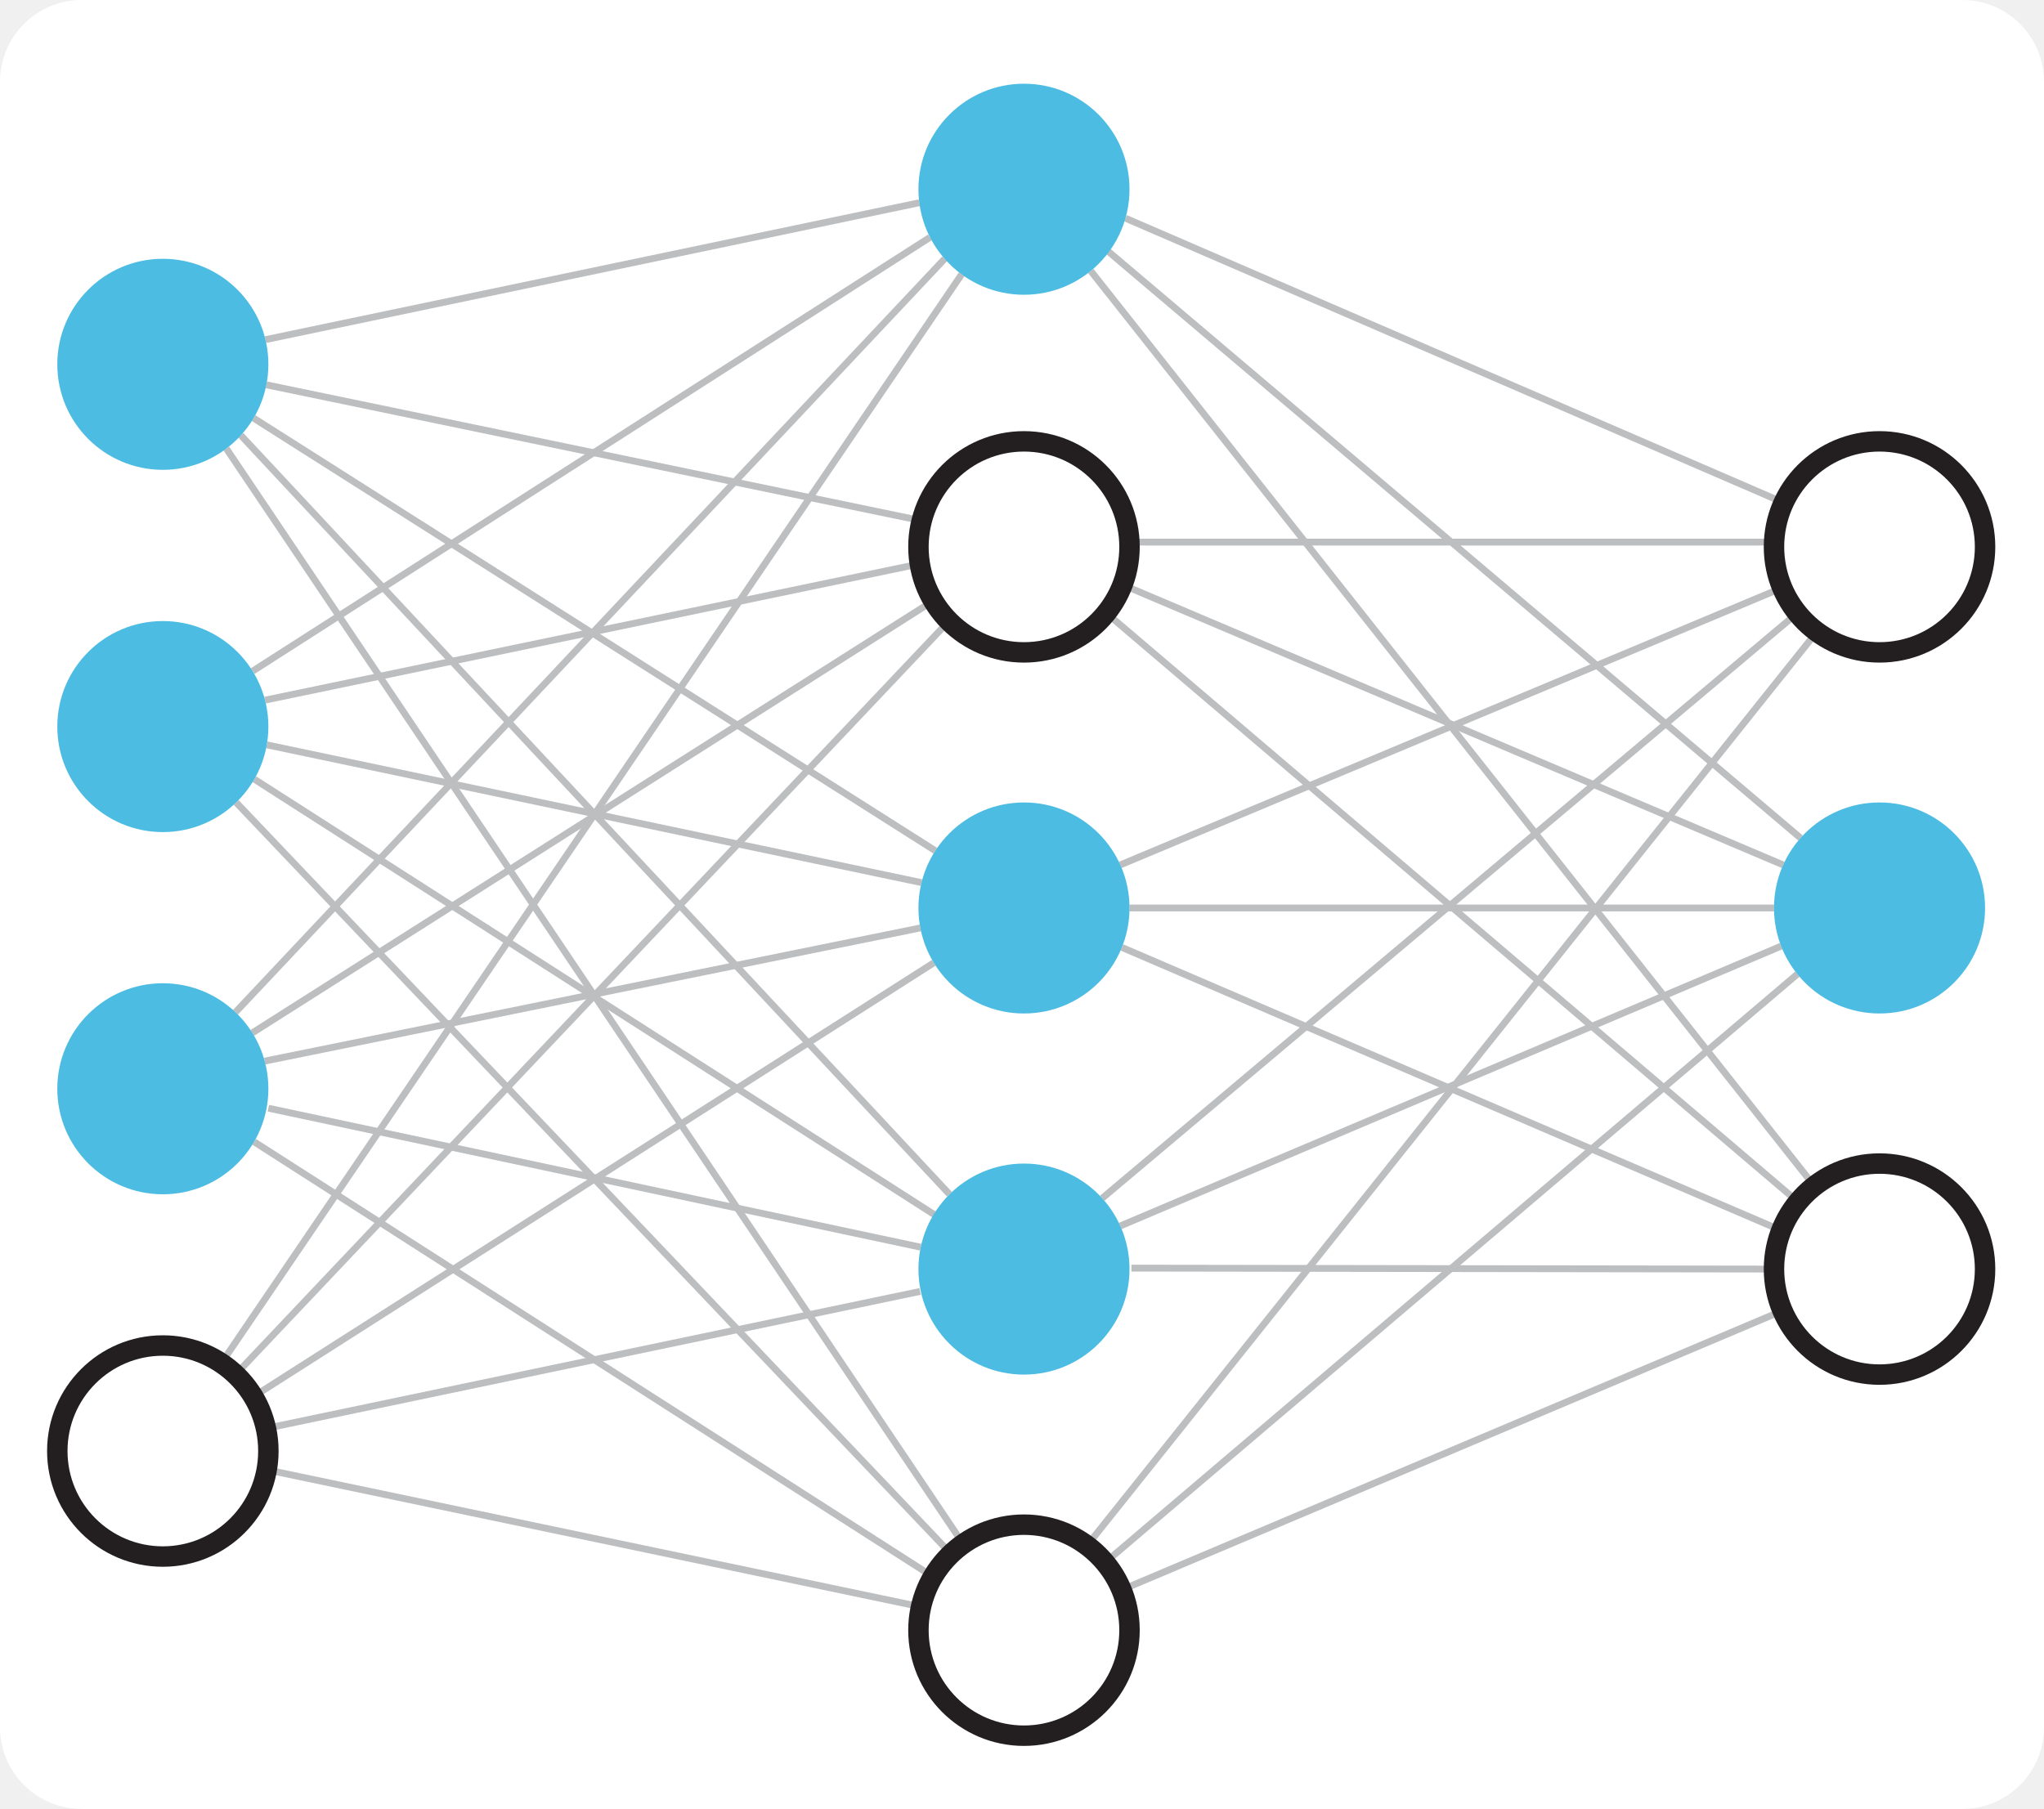
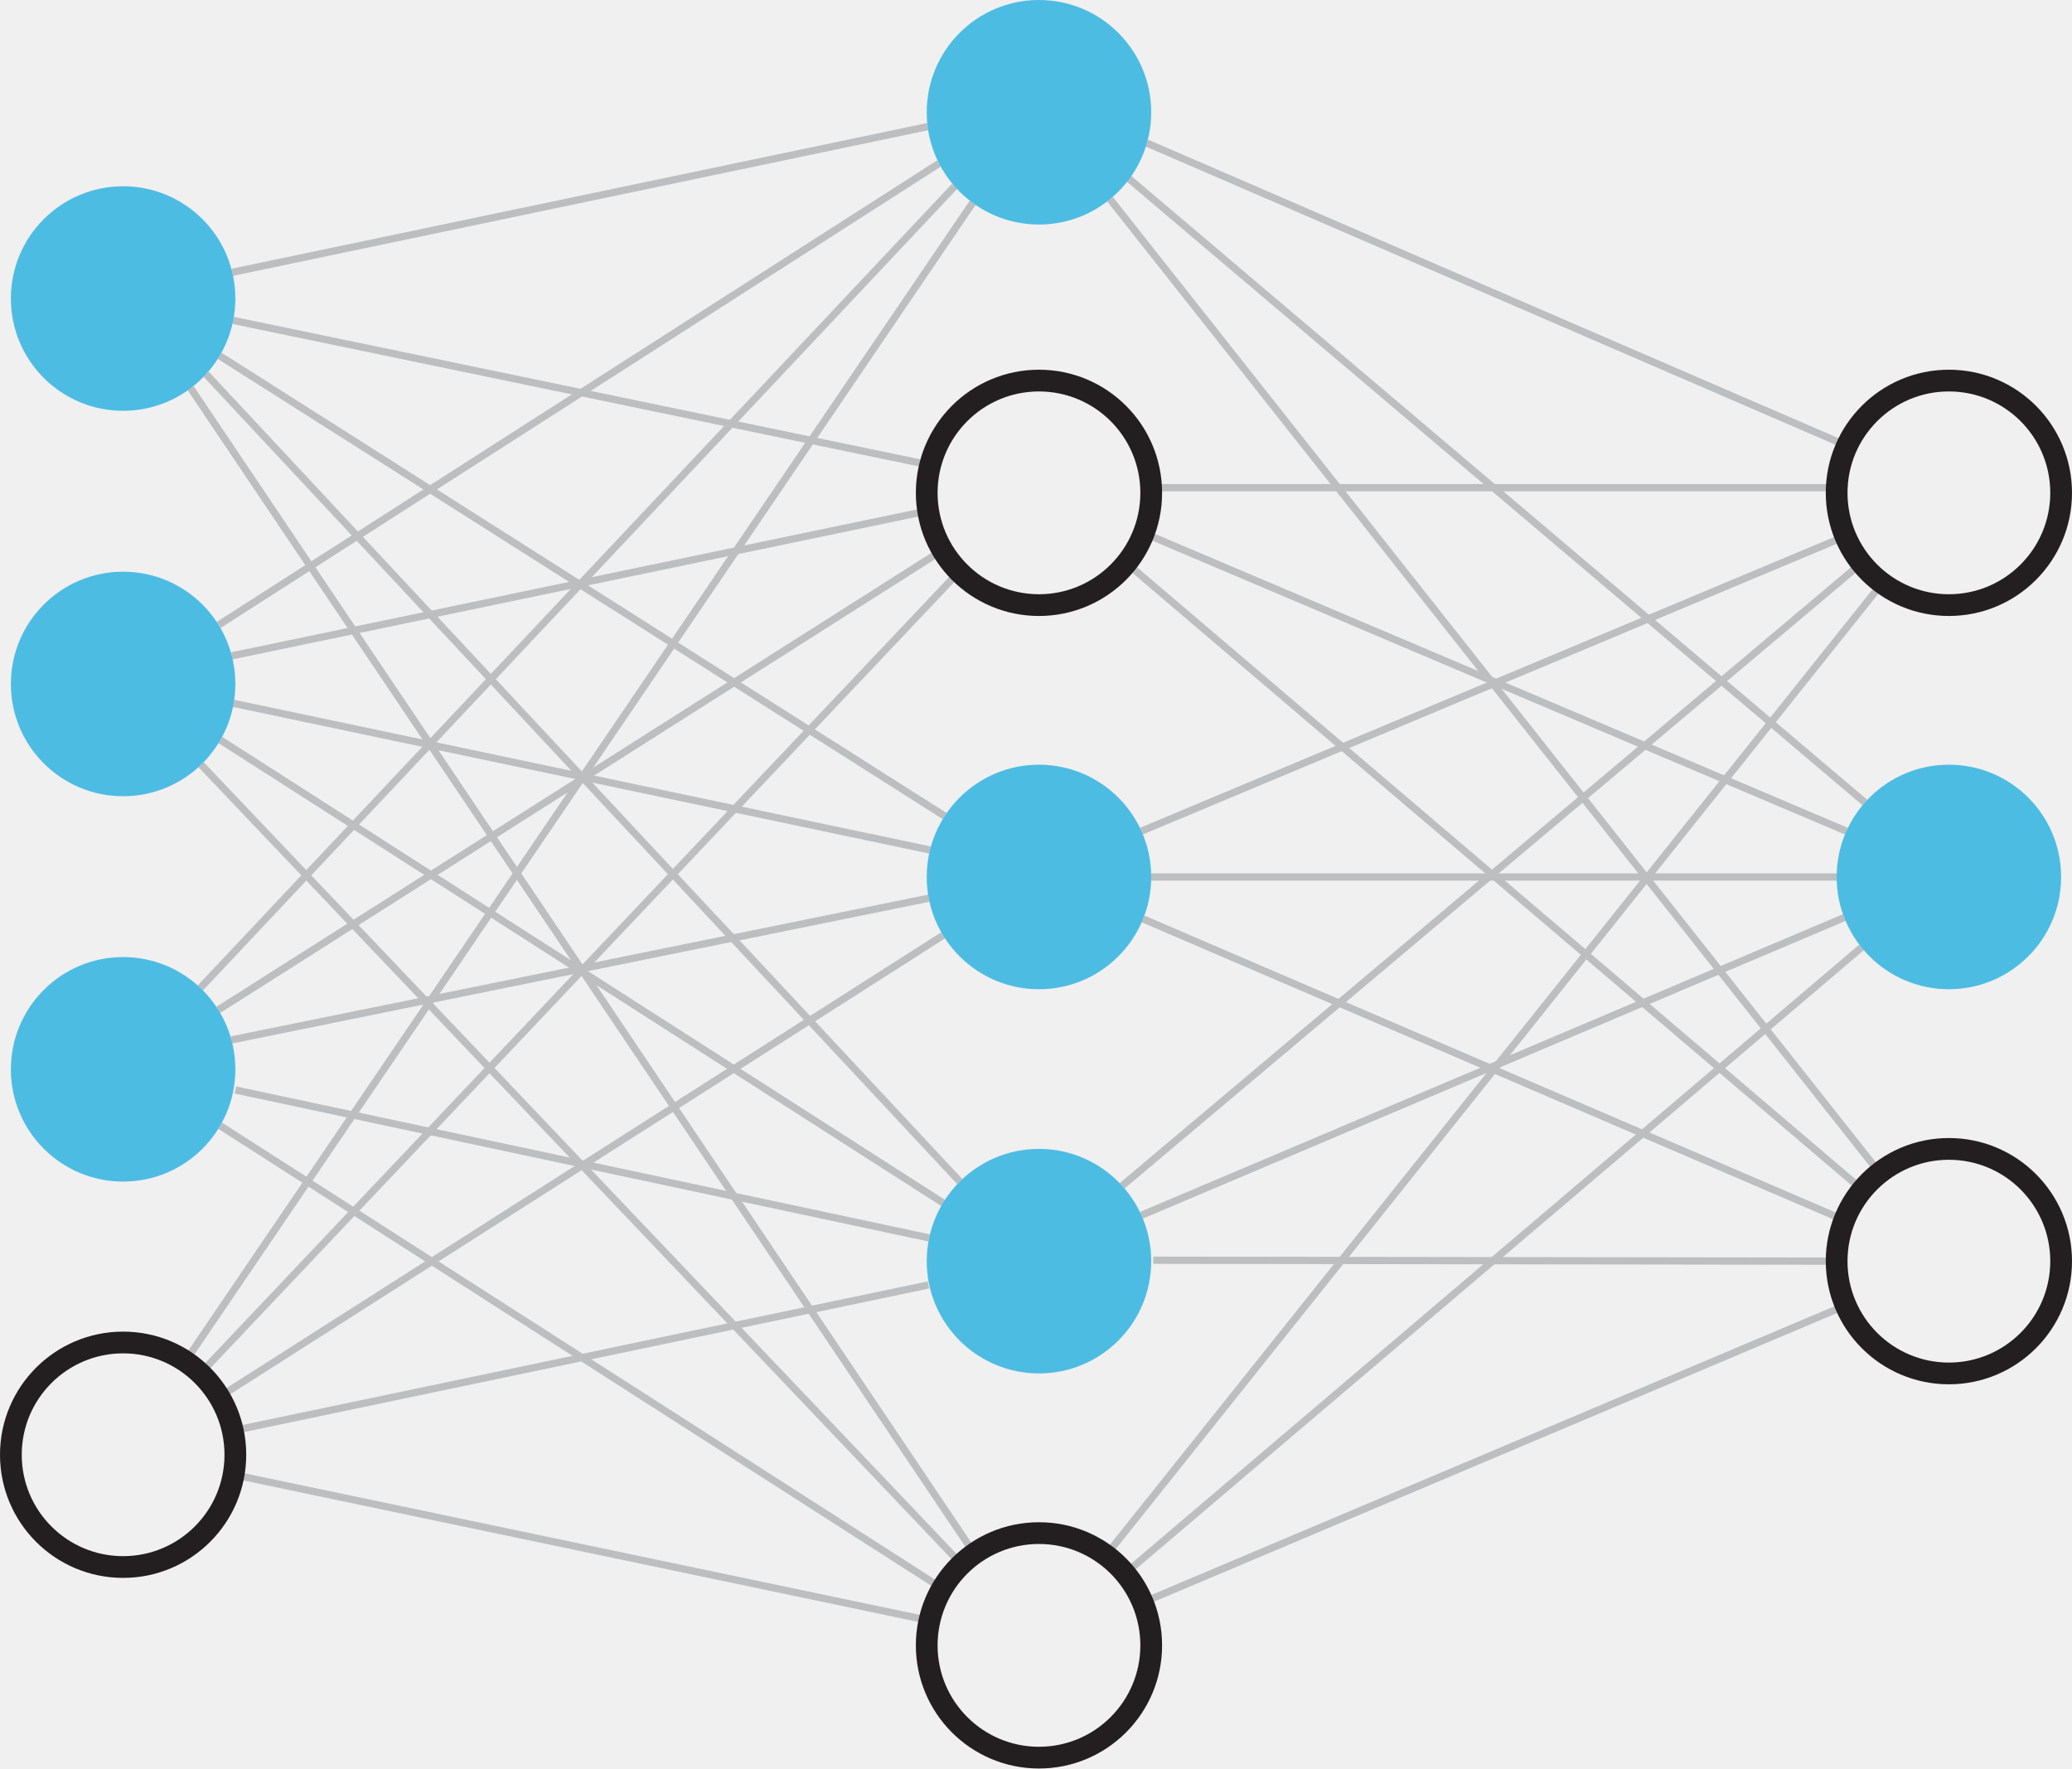
- <svg xmlns="http://www.w3.org/2000/svg" id="Layer_1" data-name="Layer 1" viewBox="0 0 300 265.55">
+ <svg xmlns="http://www.w3.org/2000/svg" id="Layer_1" data-name="Layer 1" viewBox="0 0 285.94 244.01">
  <defs>
-     <style>.cls-1{fill:#fff;}.cls-2,.cls-4{fill:none;stroke-miterlimit:10;}.cls-2{stroke:#bcbec0;}.cls-3{fill:#4dbce3;}.cls-4{stroke:#231f20;stroke-width:3px;}</style>
+     <style>.cls-1,.cls-3{fill:none;stroke-miterlimit:10;}.cls-1{stroke:#bcbec0;}.cls-2{fill:#4dbce3;}.cls-3{stroke:#231f20;stroke-width:3px;}</style>
  </defs>
-   <rect class="cls-1" width="300" height="265.55" rx="12" />
-   <line class="cls-2" x1="37.22" y1="61.38" x2="137.28" y2="124.89" />
-   <line class="cls-2" x1="38.96" y1="49.86" x2="134.93" y2="29.76" />
-   <line class="cls-2" x1="39.09" y1="56.49" x2="134.8" y2="76.35" />
-   <line class="cls-2" x1="35.35" y1="63.9" x2="139.36" y2="175.32" />
-   <line class="cls-2" x1="141.37" y1="226.65" x2="33.22" y2="65.85" />
-   <line class="cls-2" x1="37.08" y1="98.52" x2="136.5" y2="34.84" />
-   <line class="cls-2" x1="38.9" y1="102.78" x2="134.8" y2="82.81" />
-   <line class="cls-2" x1="39.15" y1="109.34" x2="135.25" y2="129.57" />
-   <line class="cls-2" x1="37.32" y1="114.38" x2="137.26" y2="178.39" />
-   <line class="cls-2" x1="139.59" y1="228.12" x2="34.66" y2="117.8" />
-   <line class="cls-2" x1="138.65" y1="37.99" x2="34.56" y2="148.6" />
-   <line class="cls-2" x1="141.14" y1="40.27" x2="32.64" y2="199.89" />
-   <line class="cls-2" x1="136.97" y1="88.2" x2="37.03" y2="151.63" />
-   <line class="cls-2" x1="139.27" y1="91.17" x2="34.57" y2="201.79" />
-   <line class="cls-2" x1="135.08" y1="136.22" x2="38.85" y2="155.77" />
-   <line class="cls-2" x1="137.05" y1="141.34" x2="37.18" y2="205.03" />
-   <line class="cls-2" x1="135.13" y1="183.09" x2="39.39" y2="162.68" />
-   <line class="cls-2" x1="136.93" y1="231.46" x2="37.29" y2="167.61" />
-   <line class="cls-2" x1="135.04" y1="189.58" x2="39.11" y2="209.68" />
-   <line class="cls-2" x1="135.18" y1="235.89" x2="39.14" y2="215.76" />
-   <line class="cls-2" x1="165.18" y1="32.03" x2="261.8" y2="73.8" />
-   <line class="cls-2" x1="162.66" y1="36.91" x2="264.27" y2="123.02" />
-   <line class="cls-2" x1="160.09" y1="39.77" x2="266.3" y2="174.12" />
-   <line class="cls-2" x1="165.77" y1="79.58" x2="260.38" y2="79.58" />
-   <line class="cls-2" x1="164.75" y1="85.84" x2="261.72" y2="126.97" />
-   <line class="cls-2" x1="162.37" y1="89.98" x2="263.91" y2="176.45" />
-   <line class="cls-2" x1="164.42" y1="126.97" x2="261.58" y2="86.28" />
-   <line class="cls-2" x1="165.77" y1="133.29" x2="260.38" y2="133.29" />
-   <line class="cls-2" x1="164.66" y1="139.08" x2="261.06" y2="180.47" />
-   <line class="cls-2" x1="161.77" y1="175.9" x2="263.8" y2="89.99" />
-   <line class="cls-2" x1="164.42" y1="179.97" x2="261.42" y2="138.89" />
-   <line class="cls-2" x1="159.84" y1="226.52" x2="266.66" y2="92.74" />
-   <line class="cls-2" x1="162.27" y1="229.32" x2="263.8" y2="143" />
-   <line class="cls-2" x1="166.06" y1="186.16" x2="260.38" y2="186.3" />
-   <line class="cls-2" x1="164.61" y1="233.4" x2="261.29" y2="192.55" />
-   <circle class="cls-3" cx="23.9" cy="53.48" r="15.49" />
-   <circle class="cls-3" cx="23.9" cy="106.66" r="15.49" />
-   <circle class="cls-3" cx="23.9" cy="159.83" r="15.49" />
-   <circle class="cls-4" cx="23.9" cy="213.01" r="15.49" />
-   <circle class="cls-3" cx="150.29" cy="27.78" r="15.49" />
-   <circle class="cls-4" cx="150.29" cy="80.28" r="15.49" />
-   <circle class="cls-3" cx="150.29" cy="133.29" r="15.49" />
-   <circle class="cls-3" cx="150.29" cy="186.3" r="15.49" />
-   <circle class="cls-4" cx="150.29" cy="239.31" r="15.49" />
-   <circle class="cls-4" cx="275.86" cy="80.28" r="15.49" />
-   <circle class="cls-3" cx="275.86" cy="133.29" r="15.49" />
-   <circle class="cls-4" cx="275.86" cy="186.3" r="15.49" />
+   <line class="cls-1" x1="30.31" y1="49.09" x2="130.37" y2="112.6" />
+   <line class="cls-1" x1="32.05" y1="37.57" x2="128.02" y2="17.47" />
+   <line class="cls-1" x1="32.18" y1="44.21" x2="127.89" y2="64.07" />
+   <line class="cls-1" x1="28.44" y1="51.62" x2="132.45" y2="163.03" />
+   <line class="cls-1" x1="134.46" y1="214.36" x2="26.31" y2="53.56" />
+   <line class="cls-1" x1="30.17" y1="86.23" x2="129.59" y2="22.55" />
+   <line class="cls-1" x1="31.99" y1="90.49" x2="127.89" y2="70.52" />
+   <line class="cls-1" x1="32.24" y1="97.05" x2="128.34" y2="117.28" />
+   <line class="cls-1" x1="30.41" y1="102.1" x2="130.35" y2="166.1" />
+   <line class="cls-1" x1="132.68" y1="215.83" x2="27.75" y2="105.51" />
+   <line class="cls-1" x1="131.74" y1="25.7" x2="27.65" y2="136.31" />
+   <line class="cls-1" x1="134.23" y1="27.98" x2="25.73" y2="187.61" />
+   <line class="cls-1" x1="130.06" y1="75.91" x2="30.12" y2="139.34" />
+   <line class="cls-1" x1="132.36" y1="78.88" x2="27.66" y2="189.5" />
+   <line class="cls-1" x1="128.17" y1="123.93" x2="31.94" y2="143.48" />
+   <line class="cls-1" x1="130.14" y1="129.06" x2="30.27" y2="192.74" />
+   <line class="cls-1" x1="128.22" y1="170.8" x2="32.48" y2="150.39" />
+   <line class="cls-1" x1="130.02" y1="219.17" x2="30.38" y2="155.32" />
+   <line class="cls-1" x1="128.13" y1="177.29" x2="32.2" y2="197.39" />
+   <line class="cls-1" x1="128.27" y1="223.6" x2="32.23" y2="203.47" />
+   <line class="cls-1" x1="158.27" y1="19.74" x2="254.89" y2="61.51" />
+   <line class="cls-1" x1="155.75" y1="24.62" x2="257.36" y2="110.73" />
+   <line class="cls-1" x1="153.18" y1="27.48" x2="259.39" y2="161.83" />
+   <line class="cls-1" x1="158.86" y1="67.29" x2="253.47" y2="67.29" />
+   <line class="cls-1" x1="157.84" y1="73.55" x2="254.81" y2="114.68" />
+   <line class="cls-1" x1="155.46" y1="77.69" x2="257" y2="164.16" />
+   <line class="cls-1" x1="157.51" y1="114.68" x2="254.67" y2="73.99" />
+   <line class="cls-1" x1="158.86" y1="121" x2="253.47" y2="121" />
+   <line class="cls-1" x1="157.75" y1="126.79" x2="254.15" y2="168.19" />
+   <line class="cls-1" x1="154.86" y1="163.61" x2="256.89" y2="77.7" />
+   <line class="cls-1" x1="157.51" y1="167.68" x2="254.51" y2="126.6" />
+   <line class="cls-1" x1="152.93" y1="214.23" x2="259.75" y2="80.45" />
+   <line class="cls-1" x1="155.36" y1="217.03" x2="256.89" y2="130.72" />
+   <line class="cls-1" x1="159.15" y1="173.88" x2="253.47" y2="174.01" />
+   <line class="cls-1" x1="157.7" y1="221.11" x2="254.38" y2="180.26" />
+   <circle class="cls-2" cx="16.99" cy="41.19" r="15.49" />
+   <circle class="cls-2" cx="16.99" cy="94.37" r="15.49" />
+   <circle class="cls-2" cx="16.99" cy="147.54" r="15.49" />
+   <circle class="cls-3" cx="16.99" cy="200.72" r="15.49" />
+   <circle class="cls-2" cx="143.38" cy="15.49" r="15.49" />
+   <circle class="cls-3" cx="143.38" cy="68" r="15.49" />
+   <circle class="cls-2" cx="143.38" cy="121" r="15.49" />
+   <circle class="cls-2" cx="143.38" cy="174.01" r="15.49" />
+   <circle class="cls-3" cx="143.38" cy="227.02" r="15.49" />
+   <circle class="cls-3" cx="268.95" cy="68" r="15.49" />
+   <circle class="cls-2" cx="268.95" cy="121" r="15.49" />
+   <circle class="cls-3" cx="268.95" cy="174.01" r="15.49" />
</svg>
